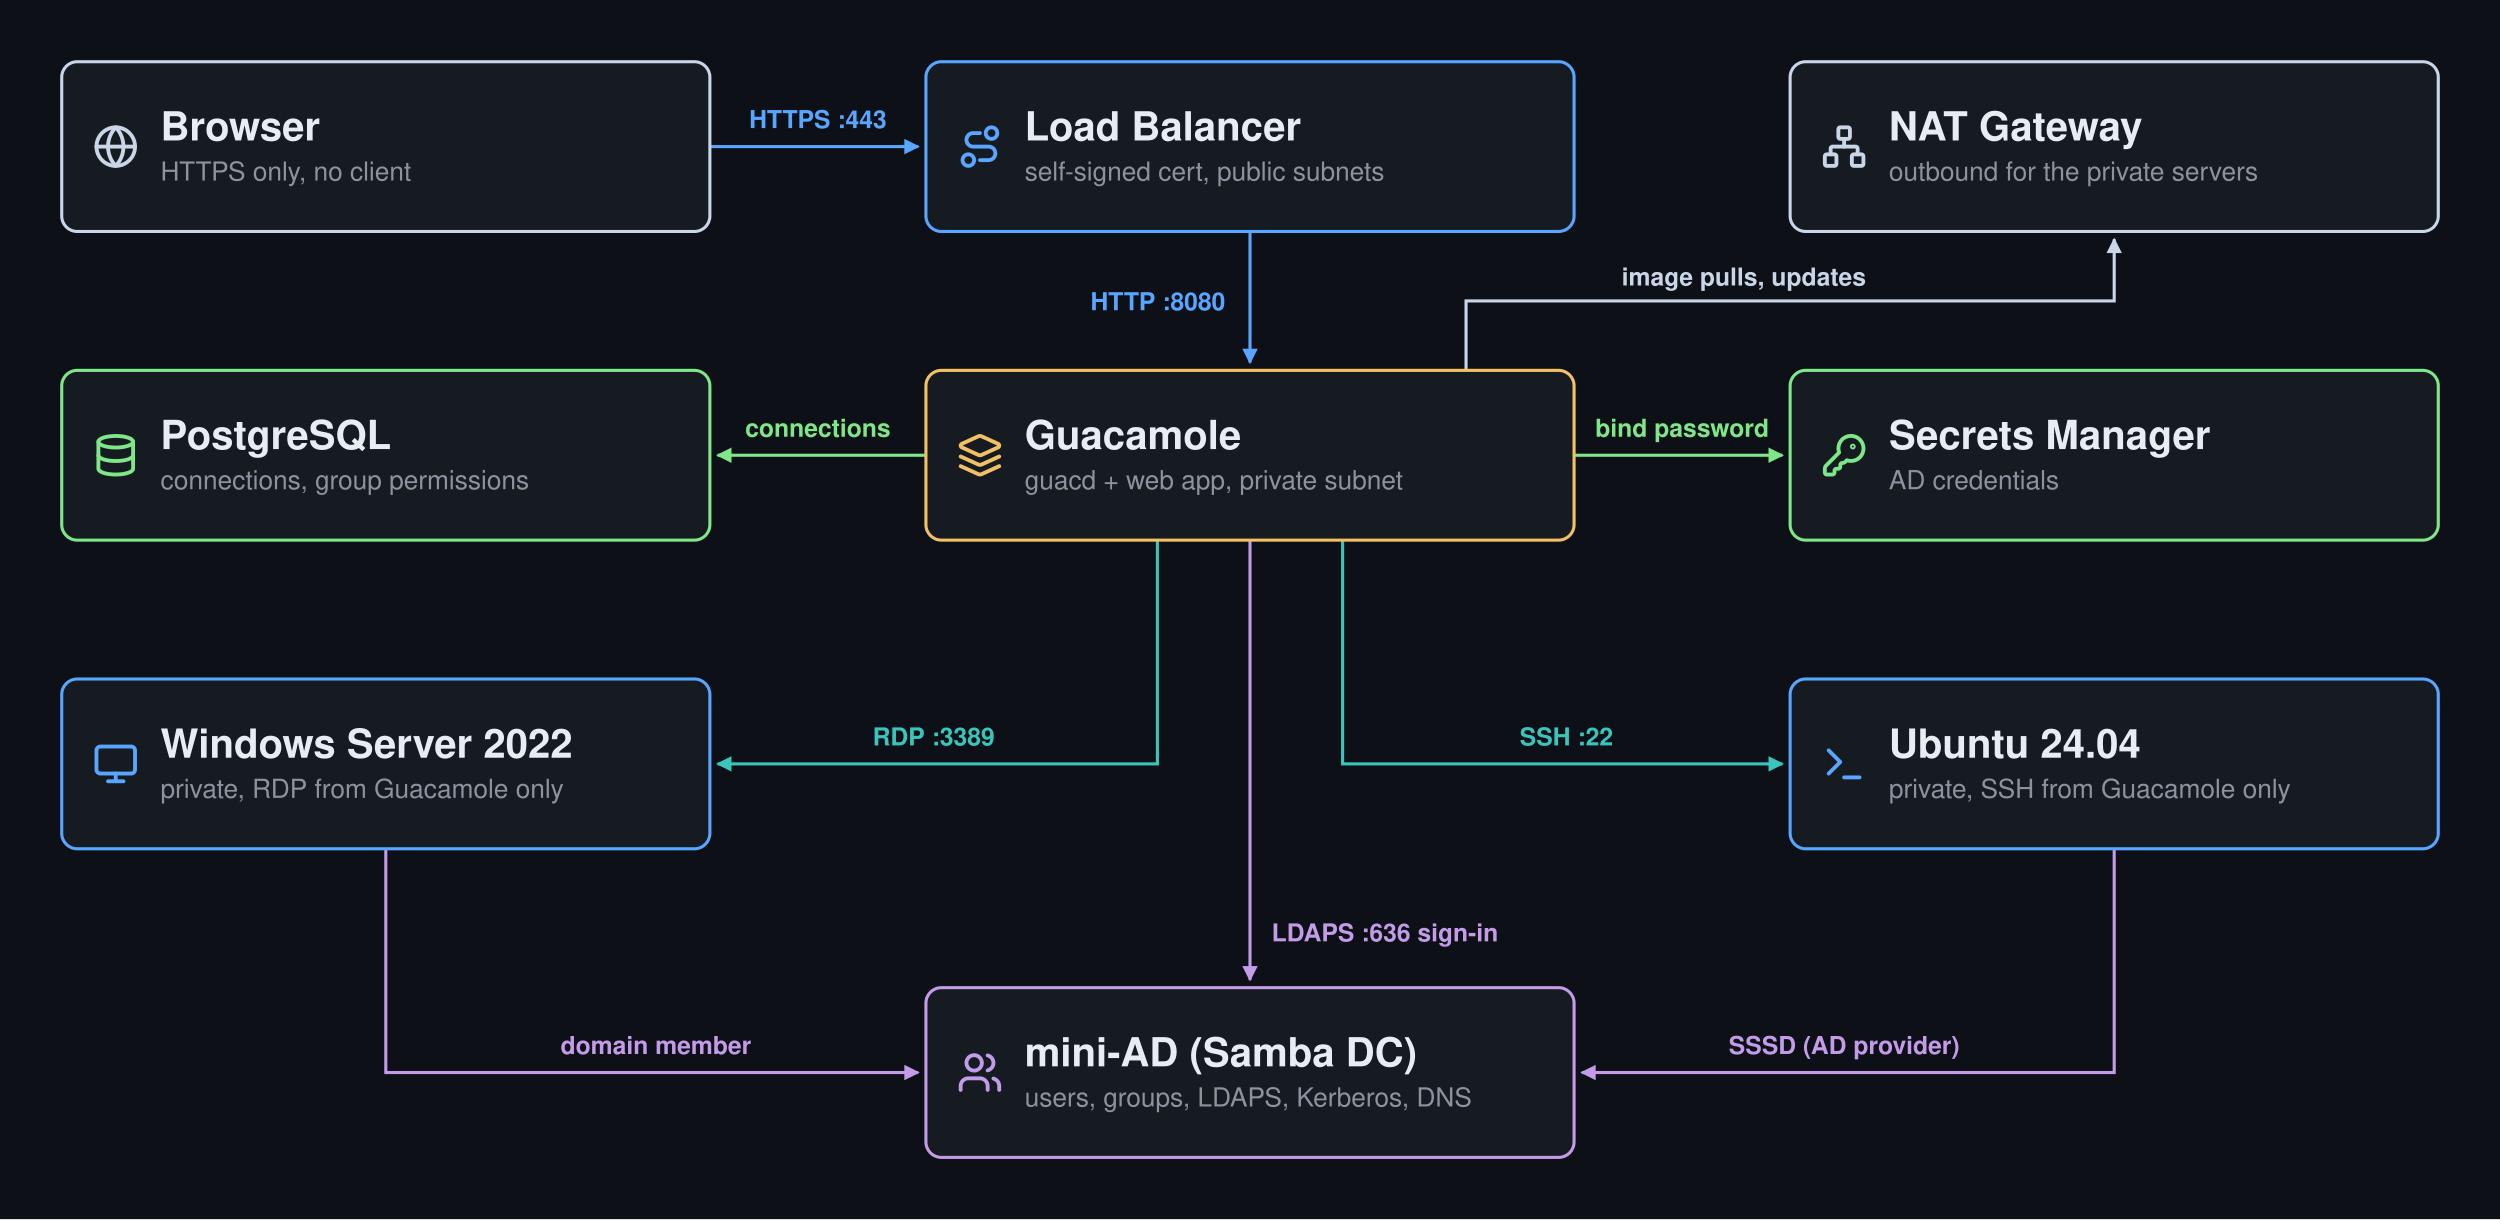
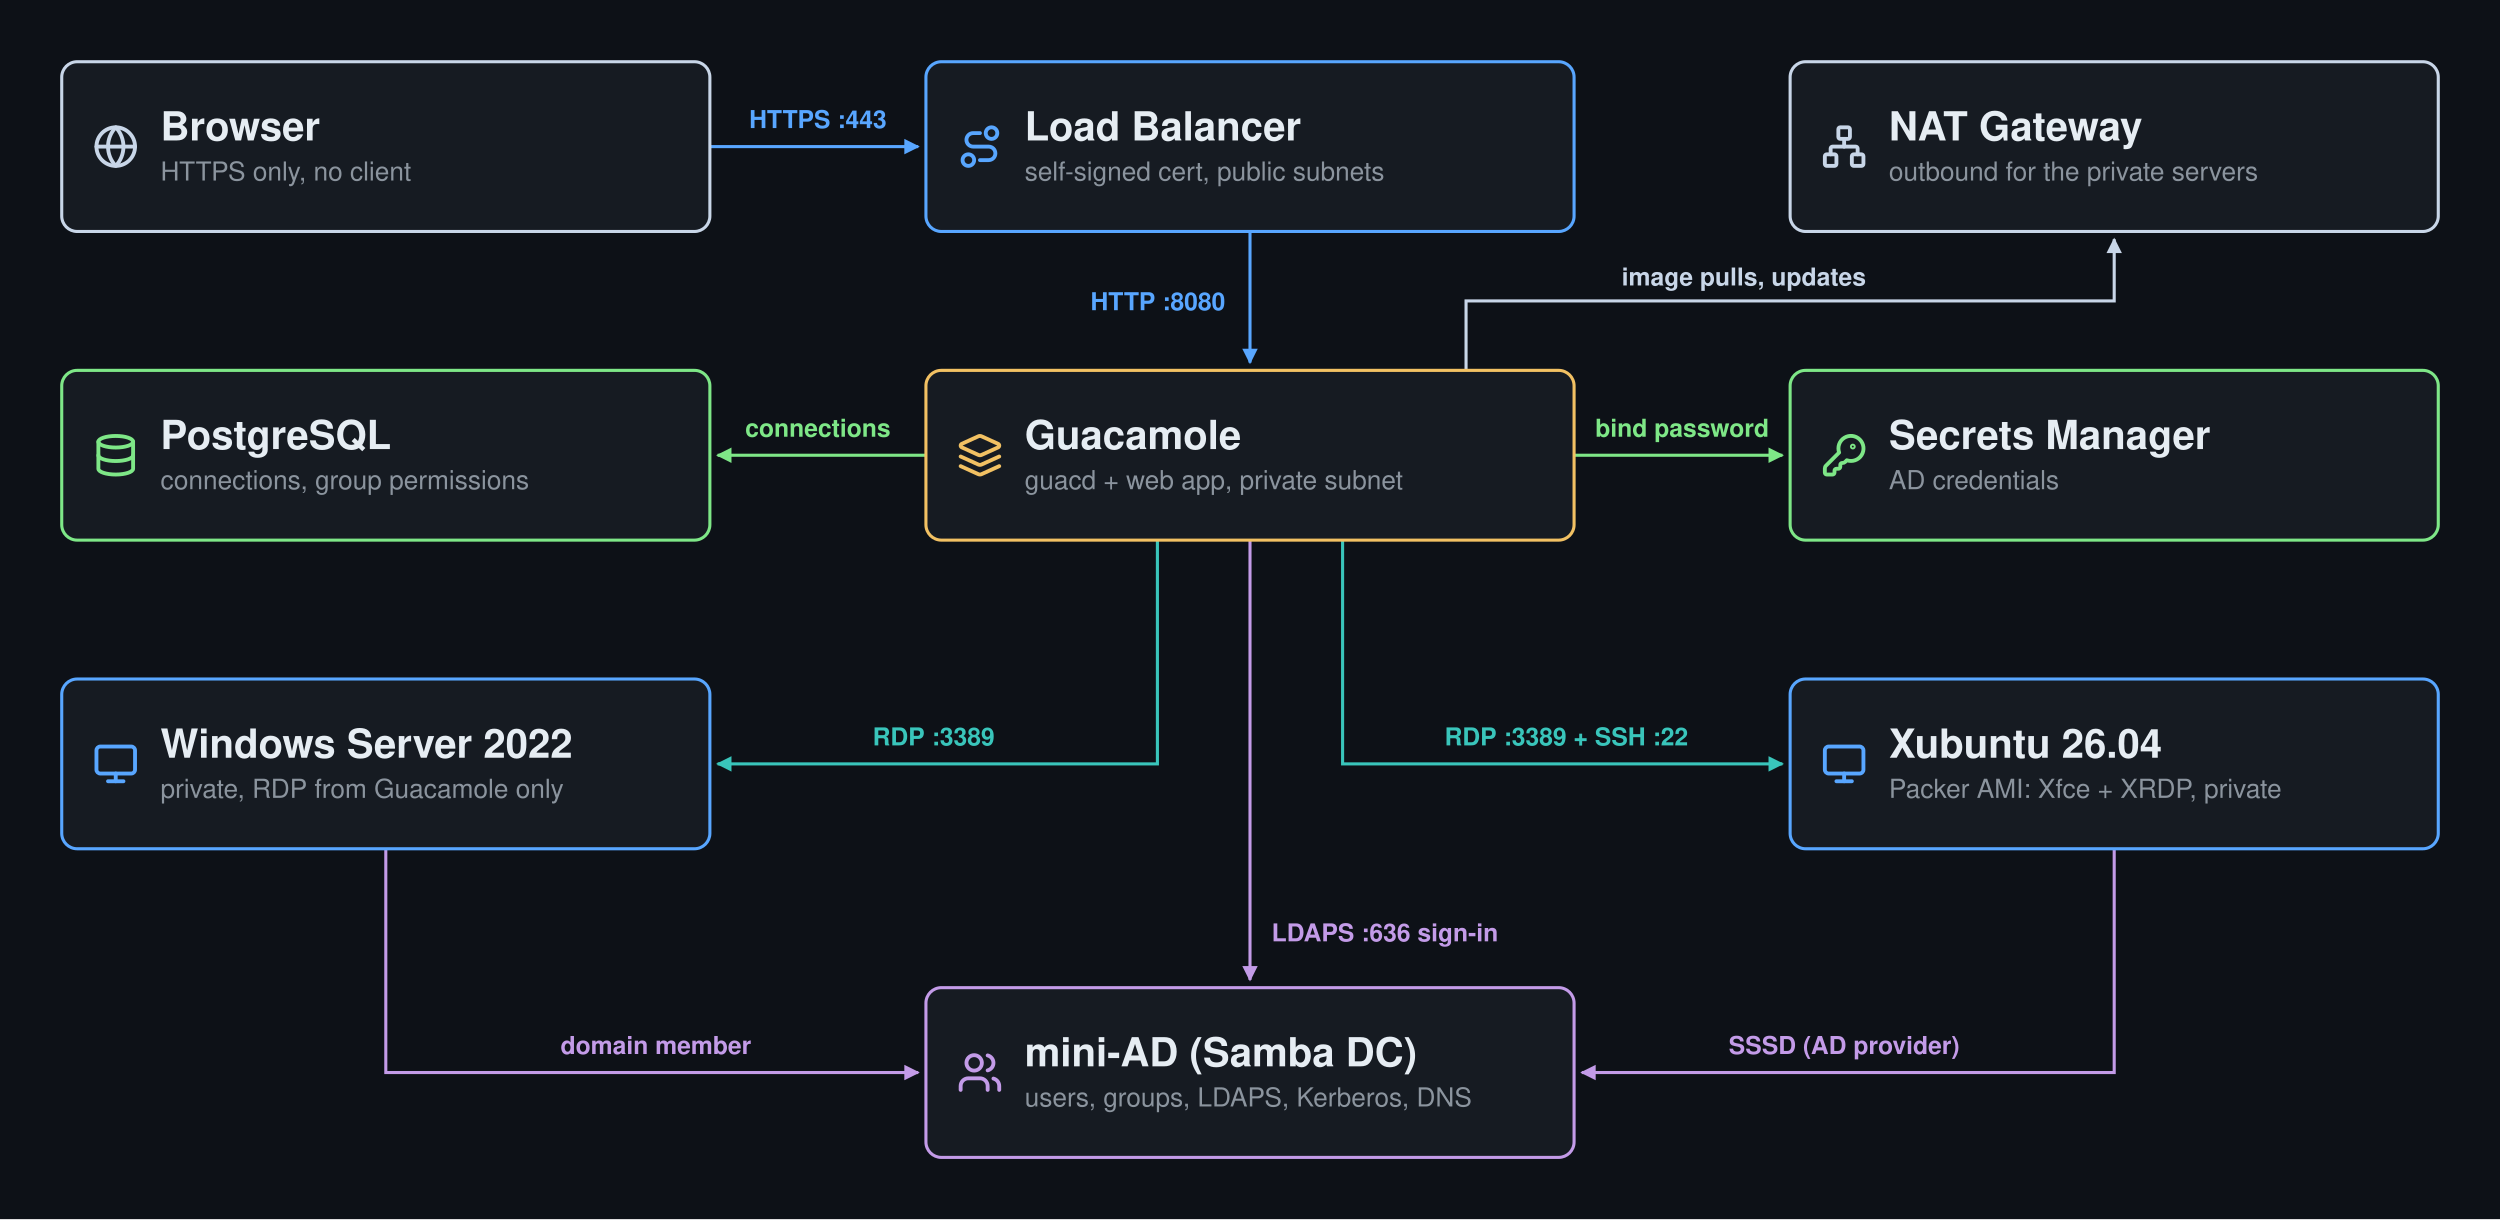
- <svg xmlns="http://www.w3.org/2000/svg" width="1620" height="790" viewBox="0 0 1620 790" role="img" aria-label="A browser reaches an internet-facing load balancer over HTTPS; it forwards to a private Guacamole server, which signs users in against the mini-AD domain controller over LDAPS, keeps its connections in PostgreSQL, reads its LDAP bind password from Secrets Manager, and opens RDP to a private Windows host and SSH to a private Linux host, both joined to the domain. The private servers reach the internet through a NAT gateway.">
+ <svg xmlns="http://www.w3.org/2000/svg" width="1620" height="790" viewBox="0 0 1620 790" role="img" aria-label="A browser reaches an internet-facing load balancer over HTTPS; it forwards to a private Guacamole server, which signs users in against the mini-AD domain controller over LDAPS, keeps its connections in PostgreSQL, reads its LDAP bind password from Secrets Manager, and opens RDP to a private Windows host, and RDP and SSH to a private Xubuntu desktop host built from a Packer AMI, both joined to the domain. The private servers reach the internet through a NAT gateway.">
  <defs>
    <marker id="a_e_https" viewBox="0 0 10 10" refX="9" refY="5" markerWidth="5" markerHeight="5" orient="auto-start-reverse">
      <path d="M0,0 L10,5 L0,10 z" fill="#58a6ff" />
    </marker>
    <marker id="a_e_alb" viewBox="0 0 10 10" refX="9" refY="5" markerWidth="5" markerHeight="5" orient="auto-start-reverse">
      <path d="M0,0 L10,5 L0,10 z" fill="#58a6ff" />
    </marker>
    <marker id="a_e_nat" viewBox="0 0 10 10" refX="9" refY="5" markerWidth="5" markerHeight="5" orient="auto-start-reverse">
      <path d="M0,0 L10,5 L0,10 z" fill="#c8d6e8" />
    </marker>
    <marker id="a_e_pg" viewBox="0 0 10 10" refX="9" refY="5" markerWidth="5" markerHeight="5" orient="auto-start-reverse">
      <path d="M0,0 L10,5 L0,10 z" fill="#7ee787" />
    </marker>
    <marker id="a_e_sec" viewBox="0 0 10 10" refX="9" refY="5" markerWidth="5" markerHeight="5" orient="auto-start-reverse">
      <path d="M0,0 L10,5 L0,10 z" fill="#7ee787" />
    </marker>
    <marker id="a_e_rdp" viewBox="0 0 10 10" refX="9" refY="5" markerWidth="5" markerHeight="5" orient="auto-start-reverse">
      <path d="M0,0 L10,5 L0,10 z" fill="#39c5bb" />
    </marker>
    <marker id="a_e_ssh" viewBox="0 0 10 10" refX="9" refY="5" markerWidth="5" markerHeight="5" orient="auto-start-reverse">
      <path d="M0,0 L10,5 L0,10 z" fill="#39c5bb" />
    </marker>
    <marker id="a_e_ldaps" viewBox="0 0 10 10" refX="9" refY="5" markerWidth="5" markerHeight="5" orient="auto-start-reverse">
      <path d="M0,0 L10,5 L0,10 z" fill="#c39be8" />
    </marker>
    <marker id="a_e_winad" viewBox="0 0 10 10" refX="9" refY="5" markerWidth="5" markerHeight="5" orient="auto-start-reverse">
      <path d="M0,0 L10,5 L0,10 z" fill="#c39be8" />
    </marker>
    <marker id="a_e_linad" viewBox="0 0 10 10" refX="9" refY="5" markerWidth="5" markerHeight="5" orient="auto-start-reverse">
      <path d="M0,0 L10,5 L0,10 z" fill="#c39be8" />
    </marker>
  </defs>
  <rect width="1620" height="790" fill="#0d1117" />
  <path d="M460,95.0 L595,95.0" fill="none" stroke="#58a6ff" stroke-width="2" marker-end="url(#a_e_https)" />
  <text x="530.0" y="83.0" text-anchor="middle" font-family="-apple-system, BlinkMacSystemFont, Segoe UI, Helvetica, Arial, sans-serif" font-size="16" font-weight="600" fill="#58a6ff" stroke="#0d1117" stroke-width="6" paint-order="stroke">HTTPS :443</text>
  <path d="M810.0,150 L810.0,235" fill="none" stroke="#58a6ff" stroke-width="2" marker-end="url(#a_e_alb)" />
  <text x="794.0" y="201.0" text-anchor="end" font-family="-apple-system, BlinkMacSystemFont, Segoe UI, Helvetica, Arial, sans-serif" font-size="16" font-weight="600" fill="#58a6ff" stroke="#0d1117" stroke-width="6" paint-order="stroke">HTTP :8080</text>
  <path d="M950,240 V195.0 H1370.0 V155" fill="none" stroke="#c8d6e8" stroke-width="2" marker-end="url(#a_e_nat)" />
  <text x="1130.0" y="185.0" text-anchor="middle" font-family="-apple-system, BlinkMacSystemFont, Segoe UI, Helvetica, Arial, sans-serif" font-size="16" font-weight="600" fill="#c8d6e8" stroke="#0d1117" stroke-width="6" paint-order="stroke">image pulls, updates</text>
  <path d="M600,295.0 L465,295.0" fill="none" stroke="#7ee787" stroke-width="2" marker-end="url(#a_e_pg)" />
  <text x="530.0" y="283.0" text-anchor="middle" font-family="-apple-system, BlinkMacSystemFont, Segoe UI, Helvetica, Arial, sans-serif" font-size="16" font-weight="600" fill="#7ee787" stroke="#0d1117" stroke-width="6" paint-order="stroke">connections</text>
  <path d="M1020,295.0 L1155,295.0" fill="none" stroke="#7ee787" stroke-width="2" marker-end="url(#a_e_sec)" />
  <text x="1090.0" y="283.0" text-anchor="middle" font-family="-apple-system, BlinkMacSystemFont, Segoe UI, Helvetica, Arial, sans-serif" font-size="16" font-weight="600" fill="#7ee787" stroke="#0d1117" stroke-width="6" paint-order="stroke">bind password</text>
  <path d="M750.0,350 V495.0 H465" fill="none" stroke="#39c5bb" stroke-width="2" marker-end="url(#a_e_rdp)" />
  <text x="605.0" y="483.0" text-anchor="middle" font-family="-apple-system, BlinkMacSystemFont, Segoe UI, Helvetica, Arial, sans-serif" font-size="16" font-weight="600" fill="#39c5bb" stroke="#0d1117" stroke-width="6" paint-order="stroke">RDP :3389</text>
  <path d="M870.0,350 V495.0 H1155" fill="none" stroke="#39c5bb" stroke-width="2" marker-end="url(#a_e_ssh)" />
-   <text x="1015.0" y="483.0" text-anchor="middle" font-family="-apple-system, BlinkMacSystemFont, Segoe UI, Helvetica, Arial, sans-serif" font-size="16" font-weight="600" fill="#39c5bb" stroke="#0d1117" stroke-width="6" paint-order="stroke">SSH :22</text>
+   <text x="1015.0" y="483.0" text-anchor="middle" font-family="-apple-system, BlinkMacSystemFont, Segoe UI, Helvetica, Arial, sans-serif" font-size="16" font-weight="600" fill="#39c5bb" stroke="#0d1117" stroke-width="6" paint-order="stroke">RDP :3389 + SSH :22</text>
  <path d="M810.0,350 V635" fill="none" stroke="#c39be8" stroke-width="2" marker-end="url(#a_e_ldaps)" />
  <text x="824.0" y="610" text-anchor="start" font-family="-apple-system, BlinkMacSystemFont, Segoe UI, Helvetica, Arial, sans-serif" font-size="16" font-weight="600" fill="#c39be8" stroke="#0d1117" stroke-width="6" paint-order="stroke">LDAPS :636 sign-in</text>
  <path d="M250.0,550 V695.0 H595" fill="none" stroke="#c39be8" stroke-width="2" marker-end="url(#a_e_winad)" />
  <text x="425.0" y="683.0" text-anchor="middle" font-family="-apple-system, BlinkMacSystemFont, Segoe UI, Helvetica, Arial, sans-serif" font-size="16" font-weight="600" fill="#c39be8" stroke="#0d1117" stroke-width="6" paint-order="stroke">domain member</text>
  <path d="M1370.0,550 V695.0 H1025" fill="none" stroke="#c39be8" stroke-width="2" marker-end="url(#a_e_linad)" />
  <text x="1195.0" y="683.0" text-anchor="middle" font-family="-apple-system, BlinkMacSystemFont, Segoe UI, Helvetica, Arial, sans-serif" font-size="16" font-weight="600" fill="#c39be8" stroke="#0d1117" stroke-width="6" paint-order="stroke">SSSD (AD provider)</text>
  <rect x="40" y="40" width="420" height="110" rx="10" ry="10" fill="#161b22" stroke="#c8d6e8" stroke-width="2" />
  <g transform="translate(60,80.0) scale(1.25)" fill="none" stroke="#c8d6e8" stroke-width="2" stroke-linecap="round" stroke-linejoin="round">
    <circle cx="12" cy="12" r="10" />
    <path d="M12 2a14.5 14.5 0 0 0 0 20 14.5 14.5 0 0 0 0-20" />
    <path d="M2 12h20" />
  </g>
  <text x="104.0" y="91.0" font-family="-apple-system, BlinkMacSystemFont, Segoe UI, Helvetica, Arial, sans-serif" font-size="26" font-weight="600" fill="#e6edf3">Browser</text>
  <text x="104.0" y="117.0" font-family="-apple-system, BlinkMacSystemFont, Segoe UI, Helvetica, Arial, sans-serif" font-size="17" fill="#8b949e">HTTPS only, no client</text>
  <rect x="600" y="40" width="420" height="110" rx="10" ry="10" fill="#161b22" stroke="#58a6ff" stroke-width="2" />
  <g transform="translate(620,80.0) scale(1.25)" fill="none" stroke="#58a6ff" stroke-width="2" stroke-linecap="round" stroke-linejoin="round">
    <circle cx="6" cy="19" r="3" />
    <circle cx="18" cy="5" r="3" />
    <path d="M12 19h4.5a3.5 3.5 0 0 0 0-7h-8a3.5 3.5 0 0 1 0-7H12" />
  </g>
  <text x="664.0" y="91.0" font-family="-apple-system, BlinkMacSystemFont, Segoe UI, Helvetica, Arial, sans-serif" font-size="26" font-weight="600" fill="#e6edf3">Load Balancer</text>
  <text x="664.0" y="117.0" font-family="-apple-system, BlinkMacSystemFont, Segoe UI, Helvetica, Arial, sans-serif" font-size="17" fill="#8b949e">self-signed cert, public subnets</text>
  <rect x="1160" y="40" width="420" height="110" rx="10" ry="10" fill="#161b22" stroke="#c8d6e8" stroke-width="2" />
  <g transform="translate(1180,80.0) scale(1.25)" fill="none" stroke="#c8d6e8" stroke-width="2" stroke-linecap="round" stroke-linejoin="round">
    <rect x="16" y="16" width="6" height="6" rx="1" />
    <rect x="2" y="16" width="6" height="6" rx="1" />
    <rect x="9" y="2" width="6" height="6" rx="1" />
    <path d="M5 16v-3a1 1 0 0 1 1-1h12a1 1 0 0 1 1 1v3" />
    <path d="M12 12V8" />
  </g>
  <text x="1224.0" y="91.0" font-family="-apple-system, BlinkMacSystemFont, Segoe UI, Helvetica, Arial, sans-serif" font-size="26" font-weight="600" fill="#e6edf3">NAT Gateway</text>
  <text x="1224.0" y="117.0" font-family="-apple-system, BlinkMacSystemFont, Segoe UI, Helvetica, Arial, sans-serif" font-size="17" fill="#8b949e">outbound for the private servers</text>
  <rect x="40" y="240" width="420" height="110" rx="10" ry="10" fill="#161b22" stroke="#7ee787" stroke-width="2" />
  <g transform="translate(60,280.0) scale(1.25)" fill="none" stroke="#7ee787" stroke-width="2" stroke-linecap="round" stroke-linejoin="round">
    <ellipse cx="12" cy="5" rx="9" ry="3" />
    <path d="M3 5V19A9 3 0 0 0 21 19V5" />
    <path d="M3 12A9 3 0 0 0 21 12" />
  </g>
  <text x="104.0" y="291.0" font-family="-apple-system, BlinkMacSystemFont, Segoe UI, Helvetica, Arial, sans-serif" font-size="26" font-weight="600" fill="#e6edf3">PostgreSQL</text>
  <text x="104.0" y="317.0" font-family="-apple-system, BlinkMacSystemFont, Segoe UI, Helvetica, Arial, sans-serif" font-size="17" fill="#8b949e">connections, group permissions</text>
  <rect x="600" y="240" width="420" height="110" rx="10" ry="10" fill="#161b22" stroke="#f2c163" stroke-width="2" />
  <g transform="translate(620,280.0) scale(1.25)" fill="none" stroke="#f2c163" stroke-width="2" stroke-linecap="round" stroke-linejoin="round">
    <path d="m12.83 2.18a2 2 0 0 0-1.66 0L2.6 6.08a1 1 0 0 0 0 1.83l8.58 3.91a2 2 0 0 0 1.66 0l8.58-3.9a1 1 0 0 0 0-1.83Z" />
    <path d="m22 17.65-9.17 4.16a2 2 0 0 1-1.66 0L2 17.65" />
    <path d="m22 12.65-9.17 4.16a2 2 0 0 1-1.66 0L2 12.65" />
  </g>
  <text x="664.0" y="291.0" font-family="-apple-system, BlinkMacSystemFont, Segoe UI, Helvetica, Arial, sans-serif" font-size="26" font-weight="600" fill="#e6edf3">Guacamole</text>
  <text x="664.0" y="317.0" font-family="-apple-system, BlinkMacSystemFont, Segoe UI, Helvetica, Arial, sans-serif" font-size="17" fill="#8b949e">guacd + web app, private subnet</text>
  <rect x="1160" y="240" width="420" height="110" rx="10" ry="10" fill="#161b22" stroke="#7ee787" stroke-width="2" />
  <g transform="translate(1180,280.0) scale(1.25)" fill="none" stroke="#7ee787" stroke-width="2" stroke-linecap="round" stroke-linejoin="round">
    <path d="M2.586 17.414A2 2 0 0 0 2 18.828V21a1 1 0 0 0 1 1h3a1 1 0 0 0 1-1v-1a1 1 0 0 1 1-1h1a1 1 0 0 0 1-1v-1a1 1 0 0 1 1-1h.172a2 2 0 0 0 1.414-.586l.814-.814a6.5 6.5 0 1 0-4-4z" />
    <circle cx="16.5" cy="7.5" r=".5" />
  </g>
  <text x="1224.0" y="291.0" font-family="-apple-system, BlinkMacSystemFont, Segoe UI, Helvetica, Arial, sans-serif" font-size="26" font-weight="600" fill="#e6edf3">Secrets Manager</text>
  <text x="1224.0" y="317.0" font-family="-apple-system, BlinkMacSystemFont, Segoe UI, Helvetica, Arial, sans-serif" font-size="17" fill="#8b949e">AD credentials</text>
  <rect x="40" y="440" width="420" height="110" rx="10" ry="10" fill="#161b22" stroke="#58a6ff" stroke-width="2" />
  <g transform="translate(60,480.0) scale(1.25)" fill="none" stroke="#58a6ff" stroke-width="2" stroke-linecap="round" stroke-linejoin="round">
    <rect width="20" height="14" x="2" y="3" rx="2" />
    <line x1="8" x2="16" y1="21" y2="21" />
    <line x1="12" x2="12" y1="17" y2="21" />
  </g>
  <text x="104.0" y="491.0" font-family="-apple-system, BlinkMacSystemFont, Segoe UI, Helvetica, Arial, sans-serif" font-size="26" font-weight="600" fill="#e6edf3">Windows Server 2022</text>
  <text x="104.0" y="517.0" font-family="-apple-system, BlinkMacSystemFont, Segoe UI, Helvetica, Arial, sans-serif" font-size="17" fill="#8b949e">private, RDP from Guacamole only</text>
  <rect x="1160" y="440" width="420" height="110" rx="10" ry="10" fill="#161b22" stroke="#58a6ff" stroke-width="2" />
  <g transform="translate(1180,480.0) scale(1.25)" fill="none" stroke="#58a6ff" stroke-width="2" stroke-linecap="round" stroke-linejoin="round">
-     <polyline points="4 17 10 11 4 5" />
-     <line x1="12" x2="20" y1="19" y2="19" />
+     <rect width="20" height="14" x="2" y="3" rx="2" />
+     <line x1="8" x2="16" y1="21" y2="21" />
+     <line x1="12" x2="12" y1="17" y2="21" />
  </g>
-   <text x="1224.0" y="491.0" font-family="-apple-system, BlinkMacSystemFont, Segoe UI, Helvetica, Arial, sans-serif" font-size="26" font-weight="600" fill="#e6edf3">Ubuntu 24.04</text>
-   <text x="1224.0" y="517.0" font-family="-apple-system, BlinkMacSystemFont, Segoe UI, Helvetica, Arial, sans-serif" font-size="17" fill="#8b949e">private, SSH from Guacamole only</text>
+   <text x="1224.0" y="491.0" font-family="-apple-system, BlinkMacSystemFont, Segoe UI, Helvetica, Arial, sans-serif" font-size="26" font-weight="600" fill="#e6edf3">Xubuntu 26.04</text>
+   <text x="1224.0" y="517.0" font-family="-apple-system, BlinkMacSystemFont, Segoe UI, Helvetica, Arial, sans-serif" font-size="17" fill="#8b949e">Packer AMI: Xfce + XRDP, private</text>
  <rect x="600" y="640" width="420" height="110" rx="10" ry="10" fill="#161b22" stroke="#c39be8" stroke-width="2" />
  <g transform="translate(620,680.0) scale(1.25)" fill="none" stroke="#c39be8" stroke-width="2" stroke-linecap="round" stroke-linejoin="round">
    <path d="M16 21v-2a4 4 0 0 0-4-4H6a4 4 0 0 0-4 4v2" />
    <circle cx="9" cy="7" r="4" />
    <path d="M22 21v-2a4 4 0 0 0-3-3.87" />
    <path d="M16 3.13a4 4 0 0 1 0 7.75" />
  </g>
  <text x="664.0" y="691.0" font-family="-apple-system, BlinkMacSystemFont, Segoe UI, Helvetica, Arial, sans-serif" font-size="26" font-weight="600" fill="#e6edf3">mini-AD (Samba DC)</text>
  <text x="664.0" y="717.0" font-family="-apple-system, BlinkMacSystemFont, Segoe UI, Helvetica, Arial, sans-serif" font-size="17" fill="#8b949e">users, groups, LDAPS, Kerberos, DNS</text>
</svg>
